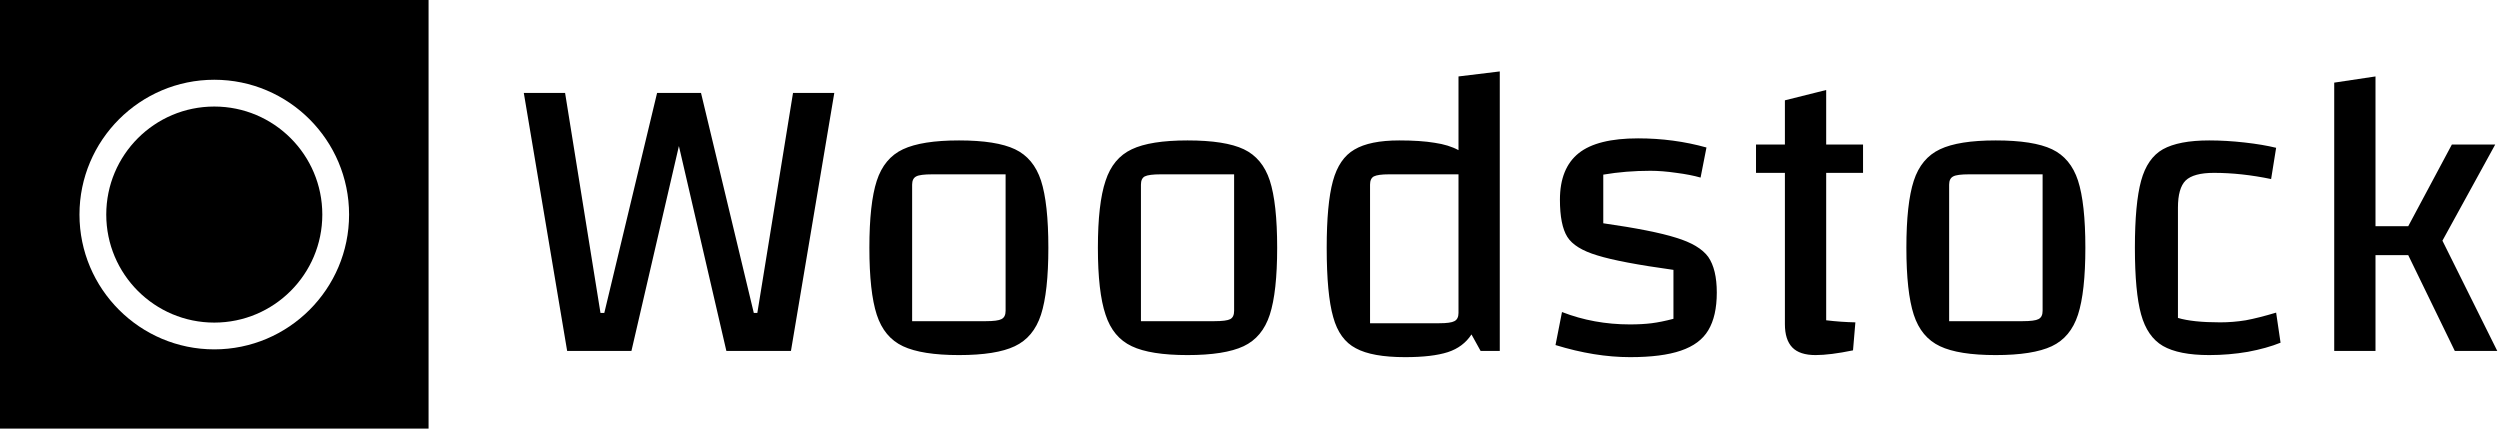
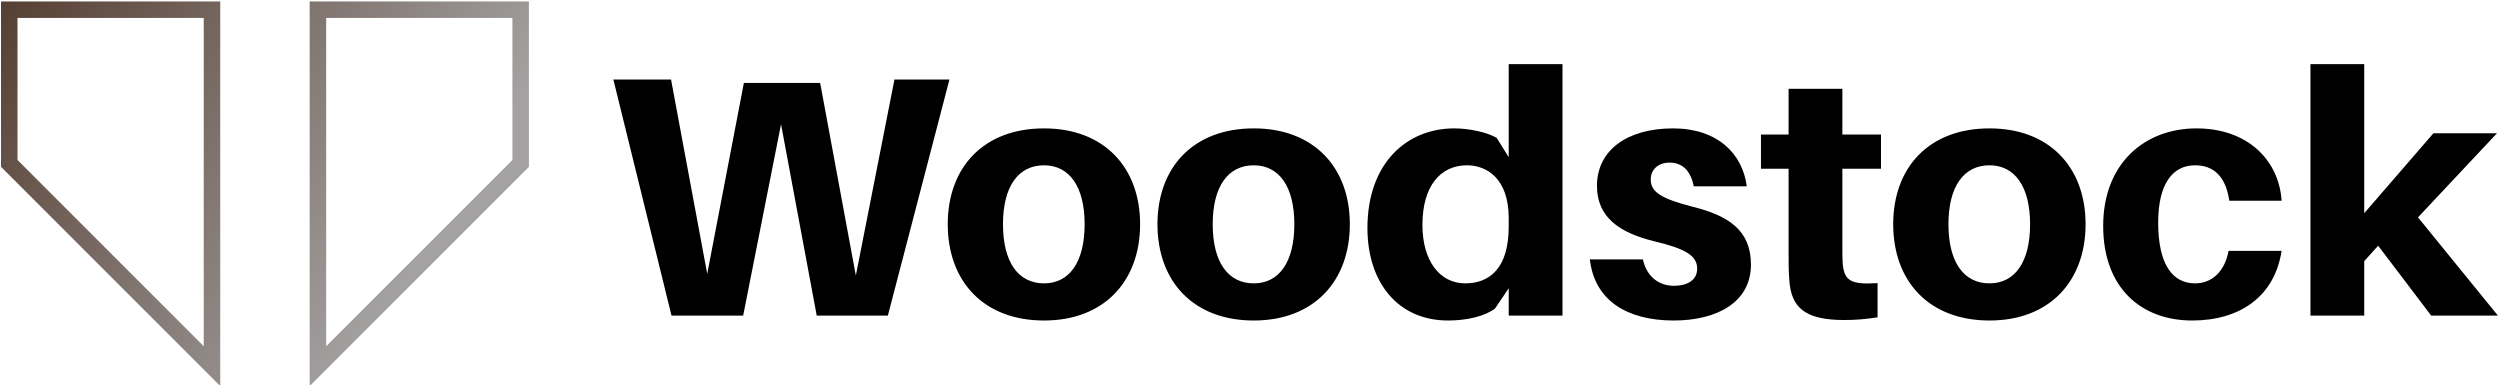
- <svg xmlns="http://www.w3.org/2000/svg" data-v-423bf9ae="" viewBox="0 0 525 90" class="iconLeft">
-   <g data-v-423bf9ae="" id="e71ec279-dee2-4a87-886d-9dee26b009b3" fill="black" transform="matrix(6.191951,0,0,6.191951,107.8328,-32.67802)">
-     <path d="M9.48 8.43L10.88 8.43L9.41 17.18L7.22 17.18L5.61 10.23L4.00 17.18L1.82 17.18L0.35 8.43L1.75 8.43L2.95 15.89L3.08 15.89L4.87 8.43L6.36 8.43L8.15 15.89L8.27 15.89L9.48 8.43ZM15.11 17.32L15.11 17.32Q13.85 17.32 13.21 17.02L13.21 17.02L13.21 17.02Q12.57 16.72 12.32 15.95L12.32 15.95L12.32 15.95Q12.07 15.18 12.07 13.68L12.07 13.68L12.07 13.68Q12.07 12.18 12.32 11.41L12.32 11.41L12.32 11.41Q12.57 10.64 13.21 10.34L13.21 10.34L13.21 10.34Q13.85 10.04 15.11 10.04L15.11 10.04L15.11 10.04Q16.38 10.04 17.01 10.34L17.01 10.34L17.01 10.34Q17.64 10.64 17.89 11.40L17.89 11.40L17.89 11.40Q18.14 12.17 18.14 13.68L18.14 13.68L18.14 13.68Q18.14 15.18 17.89 15.95L17.89 15.95L17.89 15.95Q17.64 16.72 17.00 17.02L17.00 17.02L17.00 17.02Q16.37 17.32 15.11 17.32L15.11 17.32ZM13.52 16.17L16.02 16.17L16.02 16.17Q16.42 16.17 16.55 16.10L16.55 16.10L16.55 16.10Q16.69 16.03 16.69 15.82L16.69 15.82L16.69 11.19L14.20 11.19L14.20 11.19Q13.79 11.19 13.66 11.26L13.66 11.26L13.66 11.26Q13.52 11.33 13.52 11.54L13.52 11.54L13.52 16.17ZM22.86 17.32L22.86 17.32Q21.60 17.32 20.97 17.02L20.97 17.02L20.97 17.02Q20.33 16.72 20.08 15.95L20.08 15.95L20.08 15.95Q19.82 15.18 19.82 13.68L19.82 13.68L19.82 13.68Q19.82 12.18 20.08 11.41L20.08 11.41L20.08 11.41Q20.33 10.64 20.97 10.34L20.97 10.34L20.97 10.34Q21.60 10.04 22.86 10.04L22.86 10.04L22.86 10.04Q24.14 10.04 24.77 10.34L24.77 10.34L24.77 10.34Q25.40 10.64 25.65 11.40L25.65 11.40L25.65 11.40Q25.90 12.17 25.90 13.68L25.90 13.68L25.90 13.68Q25.90 15.18 25.65 15.95L25.65 15.95L25.65 15.95Q25.40 16.72 24.76 17.02L24.76 17.02L24.76 17.02Q24.12 17.32 22.86 17.32L22.86 17.32ZM21.28 16.17L23.77 16.17L23.77 16.17Q24.18 16.17 24.31 16.10L24.31 16.10L24.31 16.10Q24.44 16.03 24.44 15.82L24.44 15.82L24.44 11.19L21.95 11.19L21.95 11.19Q21.55 11.19 21.41 11.26L21.41 11.26L21.41 11.26Q21.28 11.33 21.28 11.54L21.28 11.54L21.28 16.17ZM32.05 7.87L33.45 7.70L33.45 17.18L32.80 17.18L32.49 16.62L32.49 16.62Q32.21 17.05 31.69 17.22L31.69 17.22L31.69 17.22Q31.16 17.39 30.24 17.39L30.24 17.39L30.24 17.39Q29.12 17.39 28.57 17.09L28.57 17.09L28.57 17.09Q28.01 16.80 27.80 16.03L27.80 16.03L27.80 16.03Q27.58 15.26 27.58 13.68L27.58 13.68L27.58 13.68Q27.58 12.19 27.79 11.42L27.79 11.42L27.79 11.42Q28.00 10.65 28.52 10.35L28.52 10.35L28.52 10.35Q29.04 10.04 30.04 10.04L30.04 10.04L30.04 10.04Q30.76 10.04 31.24 10.12L31.24 10.12L31.24 10.12Q31.72 10.19 32.05 10.37L32.05 10.37L32.05 7.87ZM32.05 15.89L32.05 11.19L29.69 11.19L29.69 11.19Q29.32 11.19 29.18 11.26L29.18 11.26L29.18 11.26Q29.05 11.33 29.05 11.54L29.05 11.54L29.05 16.24L31.40 16.24L31.40 16.24Q31.78 16.24 31.91 16.17L31.91 16.17L31.91 16.17Q32.05 16.10 32.05 15.89L32.05 15.89ZM35.49 12.05L35.49 12.05Q35.49 10.98 36.13 10.47L36.13 10.47L36.13 10.47Q36.76 9.97 38.14 9.97L38.14 9.97L38.14 9.97Q39.35 9.97 40.46 10.28L40.46 10.28L40.26 11.30L40.26 11.30Q39.91 11.20 39.44 11.14L39.44 11.14L39.44 11.14Q38.96 11.07 38.56 11.07L38.56 11.07L38.56 11.07Q37.72 11.07 36.96 11.20L36.96 11.20L36.96 12.85L36.96 12.85Q38.64 13.09 39.43 13.34L39.43 13.34L39.43 13.34Q40.22 13.58 40.52 13.99L40.52 13.99L40.52 13.99Q40.81 14.41 40.81 15.20L40.81 15.20L40.81 15.20Q40.81 16.00 40.52 16.48L40.52 16.48L40.52 16.48Q40.24 16.95 39.59 17.17L39.59 17.17L39.59 17.17Q38.95 17.39 37.87 17.39L37.87 17.39L37.87 17.39Q36.67 17.39 35.34 16.98L35.34 16.98L35.56 15.86L35.56 15.86Q36.64 16.28 37.86 16.28L37.86 16.28L37.86 16.28Q38.28 16.28 38.60 16.24L38.60 16.24L38.60 16.24Q38.92 16.20 39.34 16.09L39.34 16.09L39.34 14.43L39.34 14.43Q37.53 14.18 36.76 13.94L36.76 13.94L36.76 13.94Q35.99 13.71 35.74 13.31L35.74 13.31L35.74 13.31Q35.49 12.91 35.49 12.05L35.49 12.05ZM45.77 11.14L44.52 11.14L44.52 16.14L44.52 16.14Q45.02 16.20 45.51 16.21L45.51 16.21L45.43 17.16L45.43 17.16Q44.65 17.32 44.16 17.32L44.16 17.32L44.16 17.32Q43.62 17.32 43.37 17.06L43.37 17.06L43.37 17.06Q43.12 16.80 43.12 16.27L43.12 16.27L43.12 11.14L42.14 11.14L42.14 10.18L43.12 10.18L43.12 8.68L44.52 8.33L44.52 10.18L45.77 10.18L45.77 11.14ZM50.27 17.32L50.27 17.32Q49.01 17.32 48.38 17.02L48.38 17.02L48.38 17.02Q47.74 16.72 47.49 15.95L47.49 15.95L47.49 15.95Q47.24 15.18 47.24 13.68L47.24 13.68L47.24 13.68Q47.24 12.18 47.49 11.41L47.49 11.41L47.49 11.41Q47.74 10.64 48.38 10.34L48.38 10.34L48.38 10.34Q49.01 10.04 50.27 10.04L50.27 10.04L50.27 10.04Q51.55 10.04 52.18 10.34L52.18 10.34L52.18 10.34Q52.81 10.64 53.06 11.40L53.06 11.40L53.06 11.40Q53.31 12.17 53.31 13.68L53.31 13.68L53.31 13.68Q53.31 15.18 53.06 15.95L53.06 15.95L53.06 15.95Q52.81 16.72 52.17 17.02L52.17 17.02L52.17 17.02Q51.53 17.32 50.27 17.32L50.27 17.32ZM48.69 16.17L51.18 16.17L51.18 16.17Q51.59 16.17 51.72 16.10L51.72 16.10L51.72 16.10Q51.86 16.03 51.86 15.82L51.86 15.82L51.86 11.19L49.36 11.19L49.36 11.19Q48.96 11.19 48.83 11.26L48.83 11.26L48.83 11.26Q48.69 11.33 48.69 11.54L48.69 11.54L48.69 16.17ZM57.51 17.32L57.51 17.32Q56.48 17.32 55.94 17.01L55.94 17.01L55.94 17.01Q55.41 16.70 55.20 15.94L55.20 15.94L55.20 15.94Q54.99 15.18 54.99 13.68L54.99 13.68L54.99 13.68Q54.99 12.18 55.20 11.41L55.20 11.41L55.20 11.41Q55.41 10.64 55.94 10.34L55.94 10.34L55.94 10.34Q56.48 10.04 57.51 10.04L57.51 10.04L57.51 10.04Q58.09 10.04 58.71 10.11L58.71 10.11L58.71 10.11Q59.33 10.18 59.78 10.29L59.78 10.29L59.61 11.35L59.61 11.35Q58.60 11.14 57.67 11.14L57.67 11.14L57.67 11.14Q56.98 11.14 56.71 11.40L56.71 11.40L56.71 11.40Q56.45 11.66 56.45 12.32L56.45 12.32L56.45 16.06L56.45 16.06Q56.95 16.21 57.88 16.21L57.88 16.21L57.88 16.21Q58.32 16.21 58.75 16.14L58.75 16.14L58.75 16.14Q59.18 16.06 59.78 15.88L59.78 15.88L59.93 16.90L59.93 16.90Q59.46 17.09 58.82 17.21L58.82 17.21L58.82 17.21Q58.18 17.32 57.51 17.32L57.51 17.32ZM64.26 13.93L63.15 13.93L63.15 17.18L61.75 17.18L61.75 8.08L63.15 7.87L63.15 12.95L64.26 12.95L65.74 10.18L67.21 10.18L65.42 13.44L67.28 17.18L65.84 17.18L64.26 13.93Z" />
+ <svg xmlns="http://www.w3.org/2000/svg" data-v-423bf9ae="" viewBox="0 0 585 90" class="iconLeft">
+   <g data-v-423bf9ae="" id="5e58f373-2372-47a9-a783-d3ce0106d059" fill="#000000" transform="matrix(5.719733,0,0,5.719733,141.4665,-3.817922)">
+     <path d="M14.11 3.92L11.86 3.92L10.28 11.94L8.82 4.06L5.70 4.06L4.20 11.87L2.72 3.92L0.36 3.92L2.74 13.58L5.67 13.58L7.22 5.75L8.68 13.58L11.59 13.58ZM17.98 5.92C15.50 5.92 14.04 7.52 14.04 9.84C14.04 12.17 15.50 13.78 17.98 13.78C20.44 13.78 21.91 12.17 21.91 9.84C21.91 7.52 20.44 5.92 17.98 5.92ZM17.98 12.26C16.93 12.26 16.30 11.40 16.30 9.84C16.30 8.29 16.93 7.43 17.98 7.43C19.01 7.43 19.64 8.29 19.64 9.84C19.64 11.40 19.01 12.26 17.98 12.26ZM26.56 5.92C24.08 5.92 22.62 7.52 22.62 9.84C22.62 12.17 24.08 13.78 26.56 13.78C29.02 13.78 30.49 12.17 30.49 9.84C30.49 7.52 29.02 5.92 26.56 5.92ZM26.56 12.26C25.51 12.26 24.88 11.40 24.88 9.84C24.88 8.29 25.51 7.43 26.56 7.43C27.59 7.43 28.22 8.29 28.22 9.84C28.22 11.40 27.59 12.26 26.56 12.26ZM39.19 3.29L36.99 3.29L36.99 7.10L36.50 6.31C36.12 6.08 35.38 5.92 34.76 5.92C32.84 5.92 31.21 7.32 31.21 10.00C31.21 12.21 32.45 13.78 34.51 13.78C35.27 13.78 36.01 13.61 36.43 13.29L36.99 12.46L36.99 13.58L39.19 13.58ZM35.21 12.26C34.17 12.26 33.46 11.34 33.46 9.87C33.46 8.25 34.22 7.43 35.28 7.43C36.11 7.43 36.99 7.99 36.99 9.59L36.99 9.94C36.99 11.65 36.20 12.26 35.21 12.26ZM43.71 5.92C41.83 5.92 40.60 6.82 40.60 8.27C40.60 9.55 41.51 10.18 42.91 10.53C44.23 10.84 44.70 11.13 44.70 11.66C44.70 12.14 44.28 12.36 43.75 12.36C43.13 12.36 42.63 11.98 42.48 11.28L40.31 11.28C40.50 12.96 41.83 13.78 43.74 13.78C45.49 13.78 46.90 13.05 46.90 11.49C46.90 10.09 45.98 9.49 44.53 9.13C43.20 8.79 42.80 8.51 42.80 8.01C42.80 7.62 43.09 7.32 43.57 7.32C44.11 7.32 44.44 7.67 44.56 8.29L46.73 8.29C46.55 6.93 45.51 5.92 43.71 5.92ZM50.64 7.57L52.22 7.57L52.22 6.17L50.64 6.17L50.64 4.30L48.44 4.30L48.44 6.17L47.31 6.17L47.31 7.57L48.44 7.57L48.44 11.00C48.44 11.42 48.44 11.76 48.47 12.14C48.55 13.23 49.08 13.76 50.72 13.76C51.20 13.76 51.63 13.72 52.08 13.65L52.08 12.25C50.96 12.32 50.71 12.15 50.65 11.41C50.64 11.21 50.64 10.96 50.64 10.71ZM56.66 5.92C54.18 5.92 52.72 7.52 52.72 9.84C52.72 12.17 54.18 13.78 56.66 13.78C59.12 13.78 60.59 12.17 60.59 9.84C60.59 7.52 59.12 5.92 56.66 5.92ZM56.66 12.26C55.61 12.26 54.98 11.40 54.98 9.84C54.98 8.29 55.61 7.43 56.66 7.43C57.69 7.43 58.32 8.29 58.32 9.84C58.32 11.40 57.69 12.26 56.66 12.26ZM65.13 5.92C63.01 5.92 61.31 7.35 61.31 9.91C61.31 12.45 62.87 13.78 64.95 13.78C66.89 13.78 68.32 12.81 68.61 10.93L66.44 10.93C66.28 11.80 65.74 12.26 65.07 12.26C64.16 12.26 63.56 11.51 63.56 9.77C63.56 8.19 64.15 7.43 65.07 7.43C65.80 7.43 66.32 7.85 66.47 8.88L68.61 8.88C68.50 7.21 67.21 5.92 65.13 5.92ZM72.56 10.72L74.73 13.58L77.46 13.58L74.19 9.56L77.42 6.12L74.82 6.12L71.99 9.39L71.99 3.29L69.79 3.29L69.79 13.58L71.99 13.58L71.99 11.35Z" />
  </g>
-   <g data-v-423bf9ae="" id="c9059d70-5e3b-477d-89d8-f61679aff8b9" transform="matrix(2.8125,0,0,2.8125,0,0)" stroke="none" fill="black">
-     <circle cx="16" cy="16.021" r="8.066" />
-     <path d="M32 0H0v32h32V0zM16 26.086c-5.551 0-10.066-4.516-10.066-10.065 0-5.55 4.516-10.066 10.066-10.066 5.55 0 10.065 4.516 10.065 10.066.001 5.55-4.515 10.065-10.065 10.065z" />
+   <defs data-v-423bf9ae="">
+     <linearGradient data-v-423bf9ae="" gradientTransform="rotate(25)" id="043028e7-71ab-4861-83bd-4fa3bf20a3c8" x1="0%" y1="0%" x2="100%" y2="0%">
+       <stop data-v-423bf9ae="" offset="0%" style="stop-color: rgb(86, 63, 51); stop-opacity: 1;" />
+       <stop data-v-423bf9ae="" offset="100%" style="stop-color: rgb(163, 161, 161); stop-opacity: 1;" />
+     </linearGradient>
+   </defs>
+   <g data-v-423bf9ae="" id="d5a15214-b4ee-425b-9932-3058f92d6868" transform="matrix(3.860176,0,0,3.860176,0.2371878,-16.42174)" stroke="none" fill="url(#043028e7-71ab-4861-83bd-4fa3bf20a3c8)">
+     <path d="M12.289 5.343v19.9L1 13.954V5.343h11.289m1-1H0v10.026l13.289 13.289V4.343zM31 5.343v8.612L19.711 25.243v-19.9H31m1-1H18.711v23.315L32 14.369V4.343z" />
  </g>
</svg>
